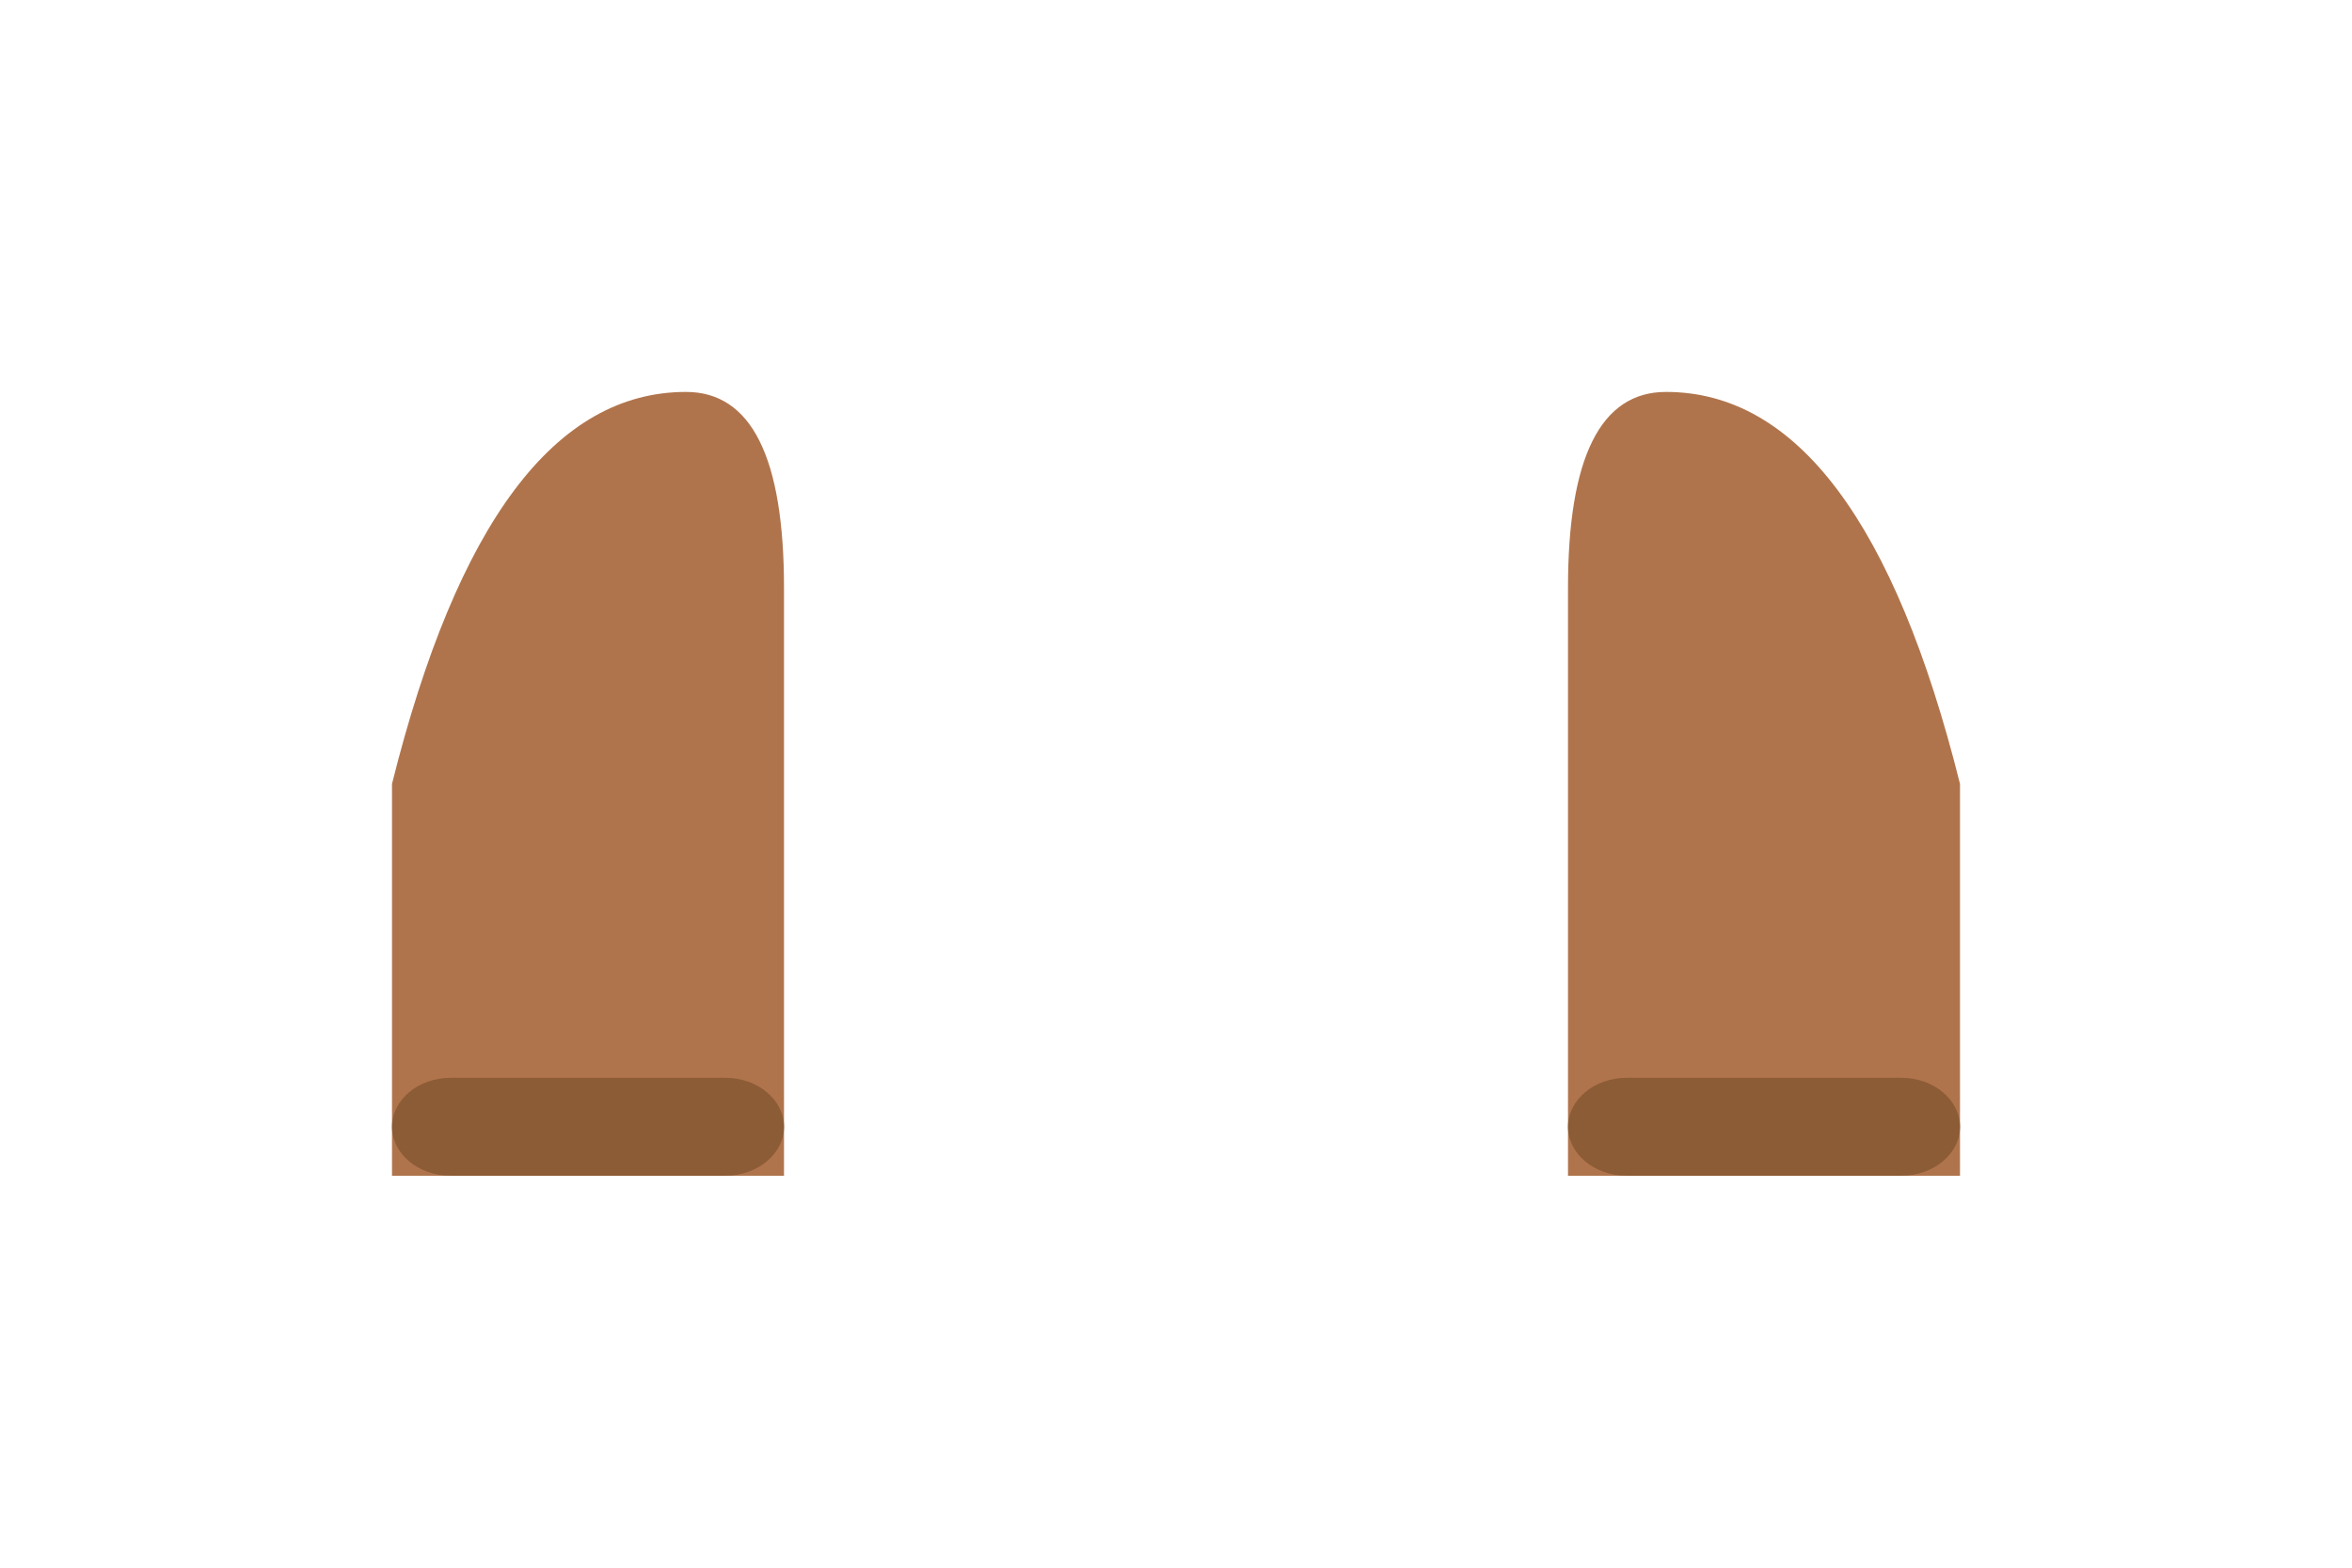
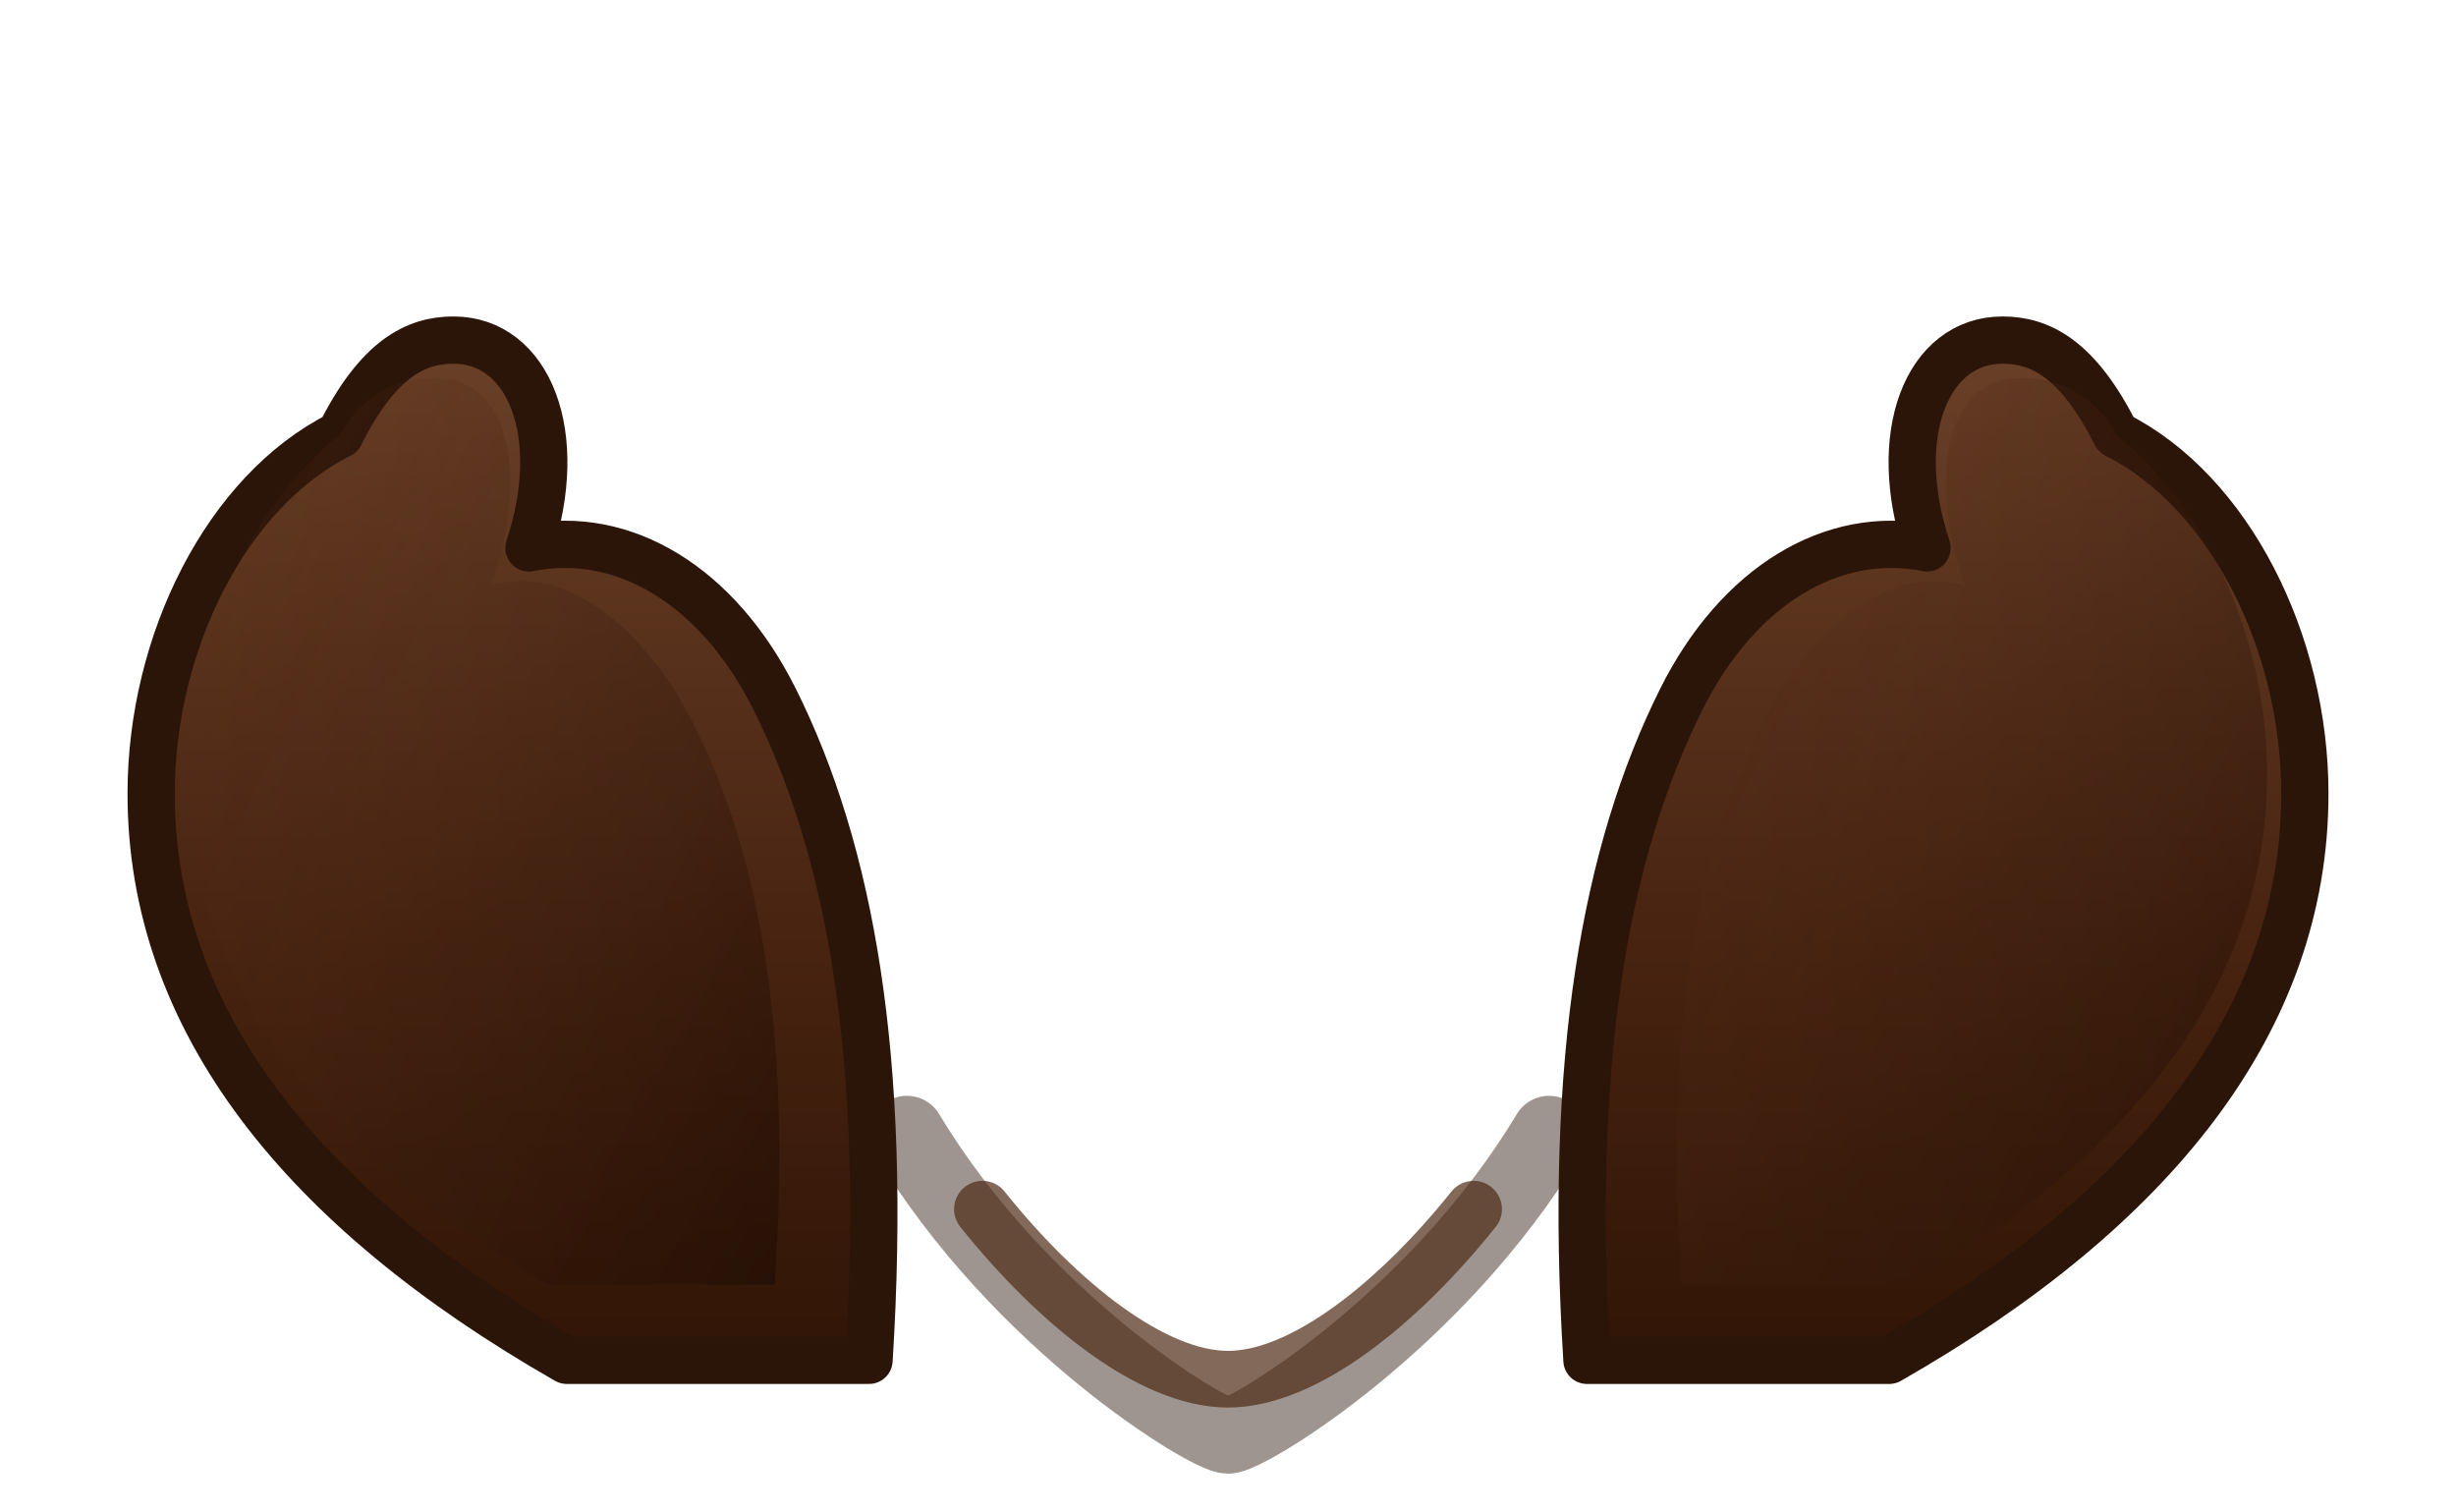
- <svg xmlns="http://www.w3.org/2000/svg" viewBox="0 0 240 160">
-   <path d="M40 80 Q50 40 70 40 Q80 40 80 60 V120 H40 Z" fill="#b0744c" />
-   <path d="M200 80 Q190 40 170 40 Q160 40 160 60 V120 H200 Z" fill="#b0744c" />
-   <rect x="40" y="110" width="40" height="10" rx="6" fill="#8c5c36" />
-   <rect x="160" y="110" width="40" height="10" rx="6" fill="#8c5c36" />
+ <svg xmlns="http://www.w3.org/2000/svg" viewBox="0 0 260 160">
+   <defs>
+     <linearGradient id="handDarkBase" x1="0" x2="0" y1="0" y2="1">
+       <stop offset="0%" stop-color="#6a4028" />
+       <stop offset="60%" stop-color="#472310" />
+       <stop offset="100%" stop-color="#311506" />
+     </linearGradient>
+     <linearGradient id="handDarkShadow" x1="0" x2="1" y1="0.2" y2="1">
+       <stop offset="0%" stop-color="#5c3118" stop-opacity="0.2" />
+       <stop offset="100%" stop-color="#1b0a03" stop-opacity="0.85" />
+     </linearGradient>
+   </defs>
+   <g fill="none" fill-rule="evenodd">
+     <path d="M36 46c-12 6-20 22-20 38 0 24 16 44 44 60h32c2-32-2-54-10-70-6-12-16-18-26-16 4-12 0-22-8-22-4 0-8 2-12 10z" fill="url(#handDarkBase)" stroke="#2b1408" stroke-width="5" stroke-linejoin="round" />
+     <path d="M224 46c12 6 20 22 20 38 0 24-16 44-44 60h-32c-2-32 2-54 10-70 6-12 16-18 26-16-4-12 0-22 8-22 4 0 8 2 12 10z" fill="url(#handDarkBase)" stroke="#2b1408" stroke-width="5" stroke-linejoin="round" />
+     <path d="M36 46c-10 8-16 22-16 36 0 22 14 40 38 54h24c2-28-2-48-10-62-6-10-14-14-20-12 4-12 2-22-6-22-4 0-8 2-10 6z" fill="url(#handDarkShadow)" opacity="0.65" />
+     <path d="M224 46c10 8 16 22 16 36 0 22-14 40-38 54h-24c-2-28 2-48 10-62 6-10 14-14 20-12-4-12-2-22 6-22 4 0 8 2 10 6z" fill="url(#handDarkShadow)" opacity="0.65" />
+     <path d="M96 120c12 20 32 32 34 32s22-12 34-32" stroke="#2b1408" stroke-width="8" stroke-linecap="round" opacity="0.45" />
+     <path d="M104 128c8 10 18 18 26 18s18-8 26-18" stroke="#4d2a14" stroke-width="6" stroke-linecap="round" opacity="0.7" />
+   </g>
</svg>
